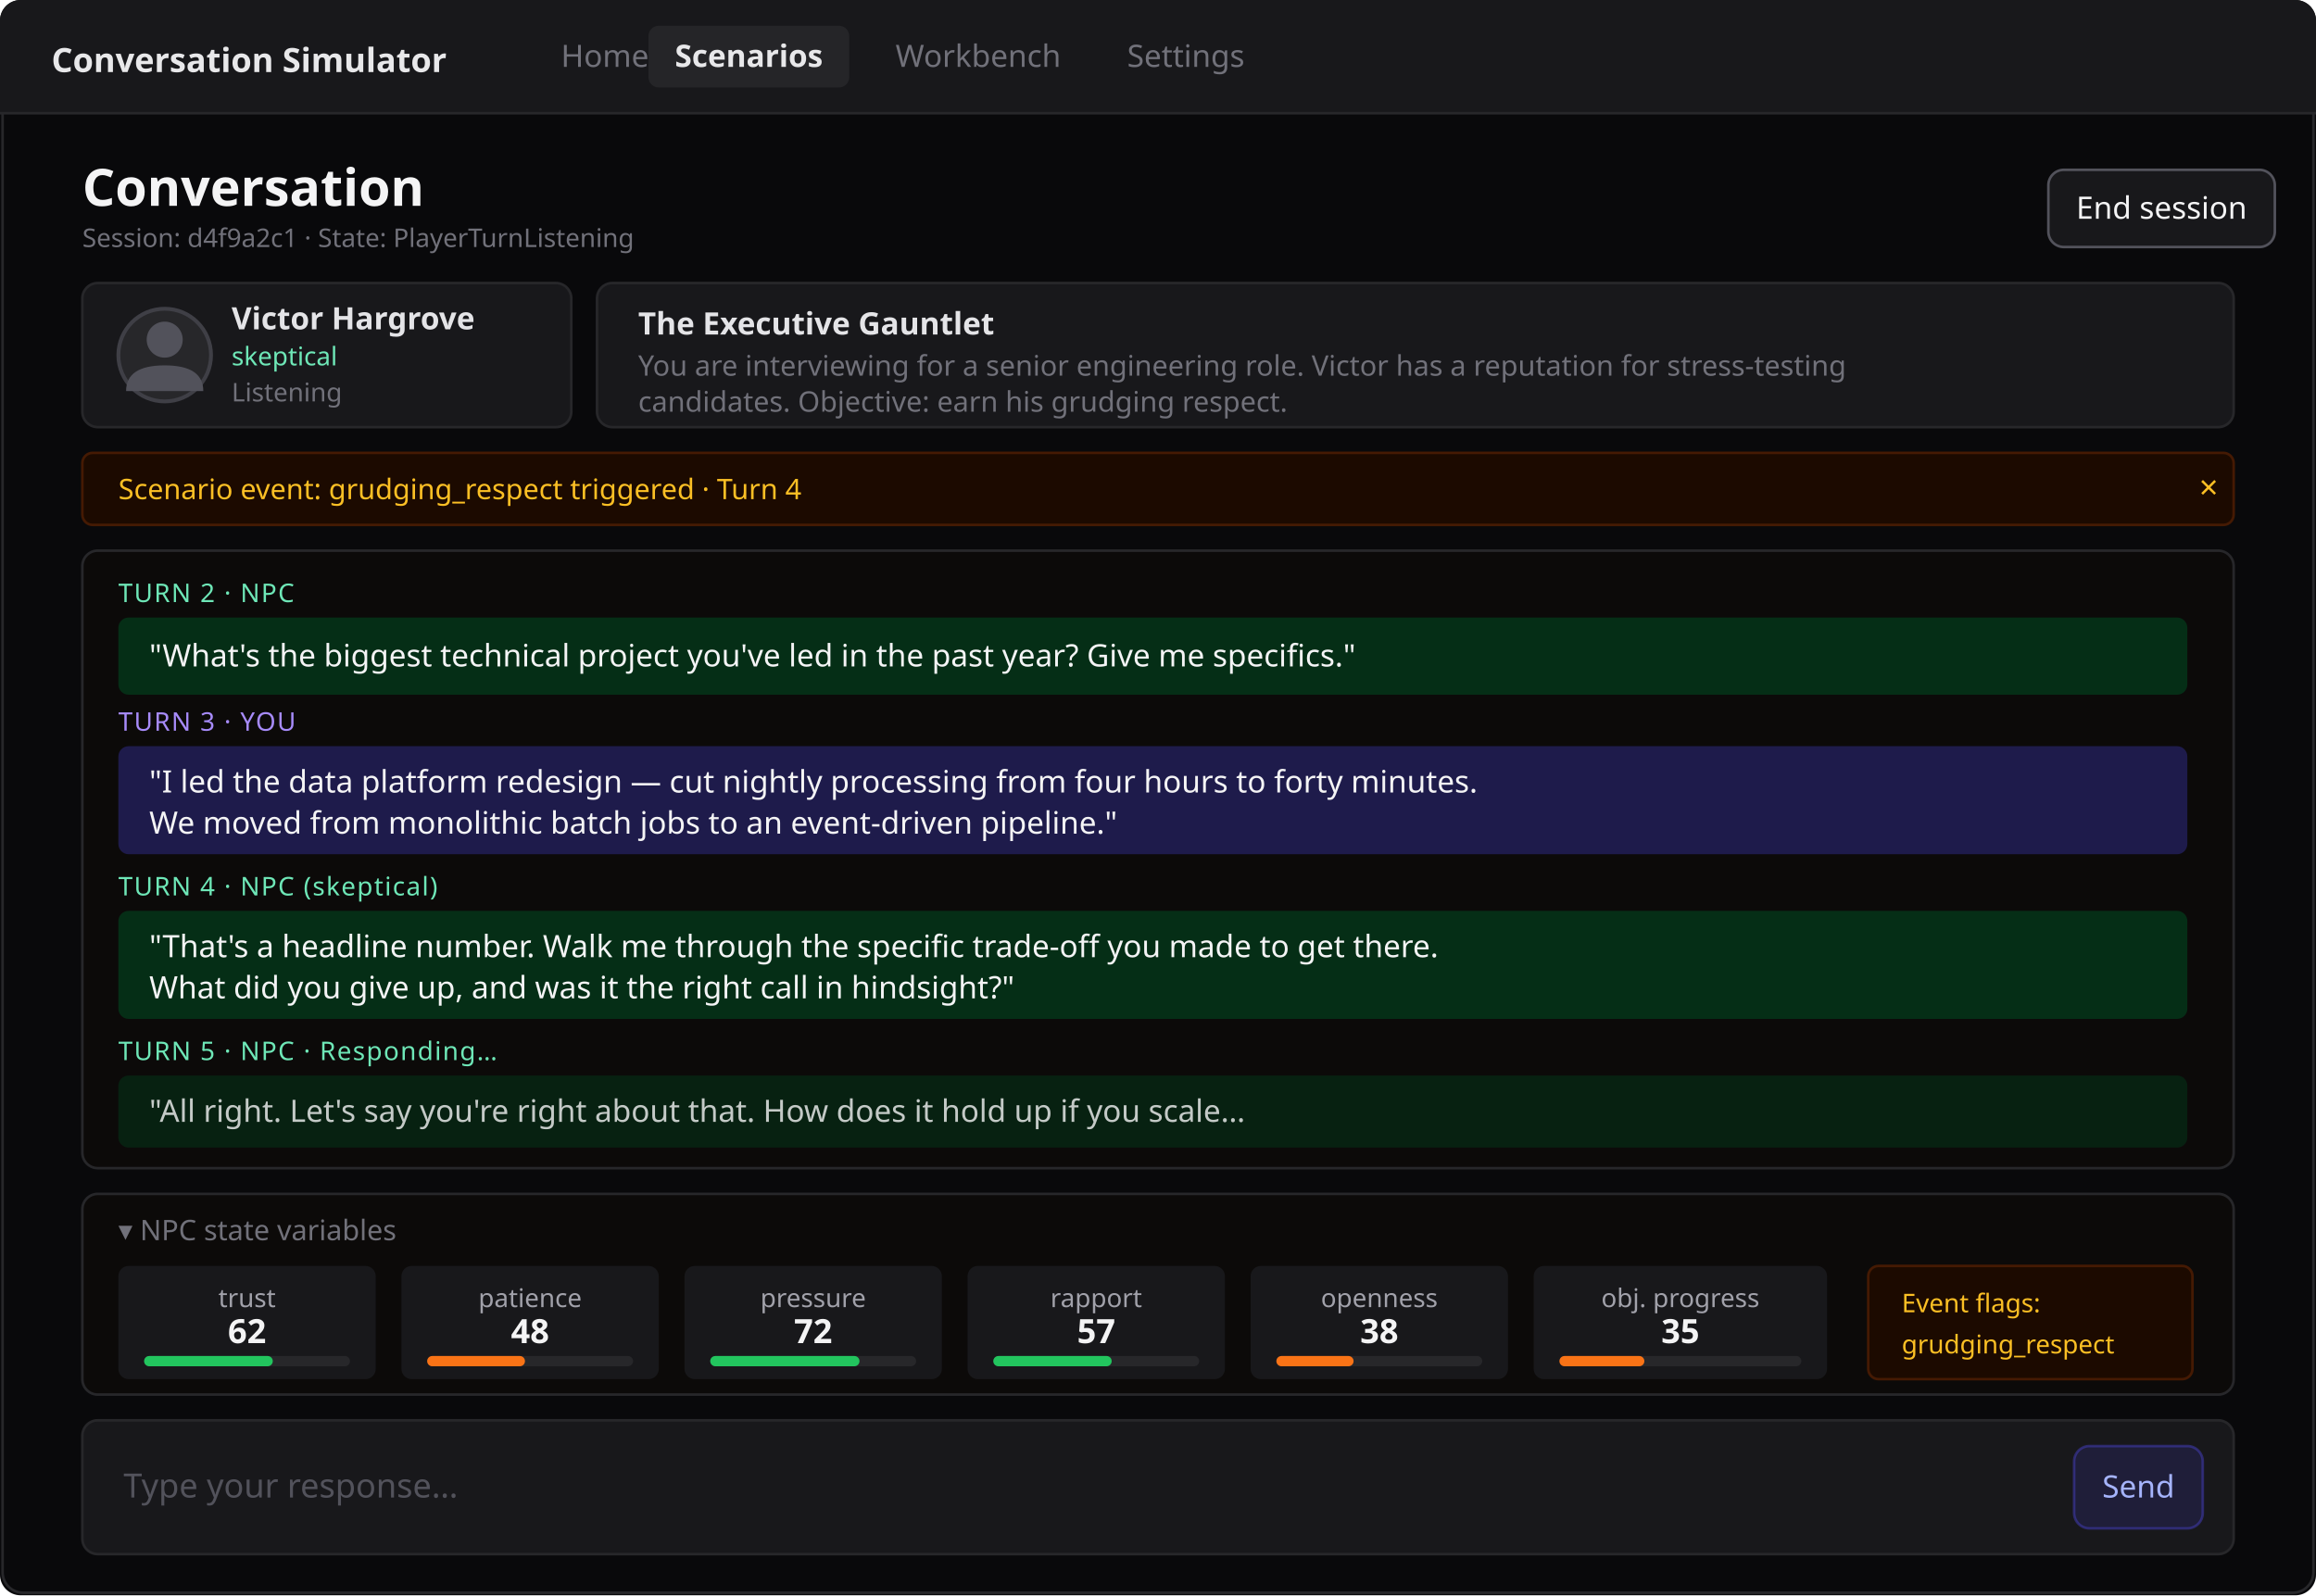
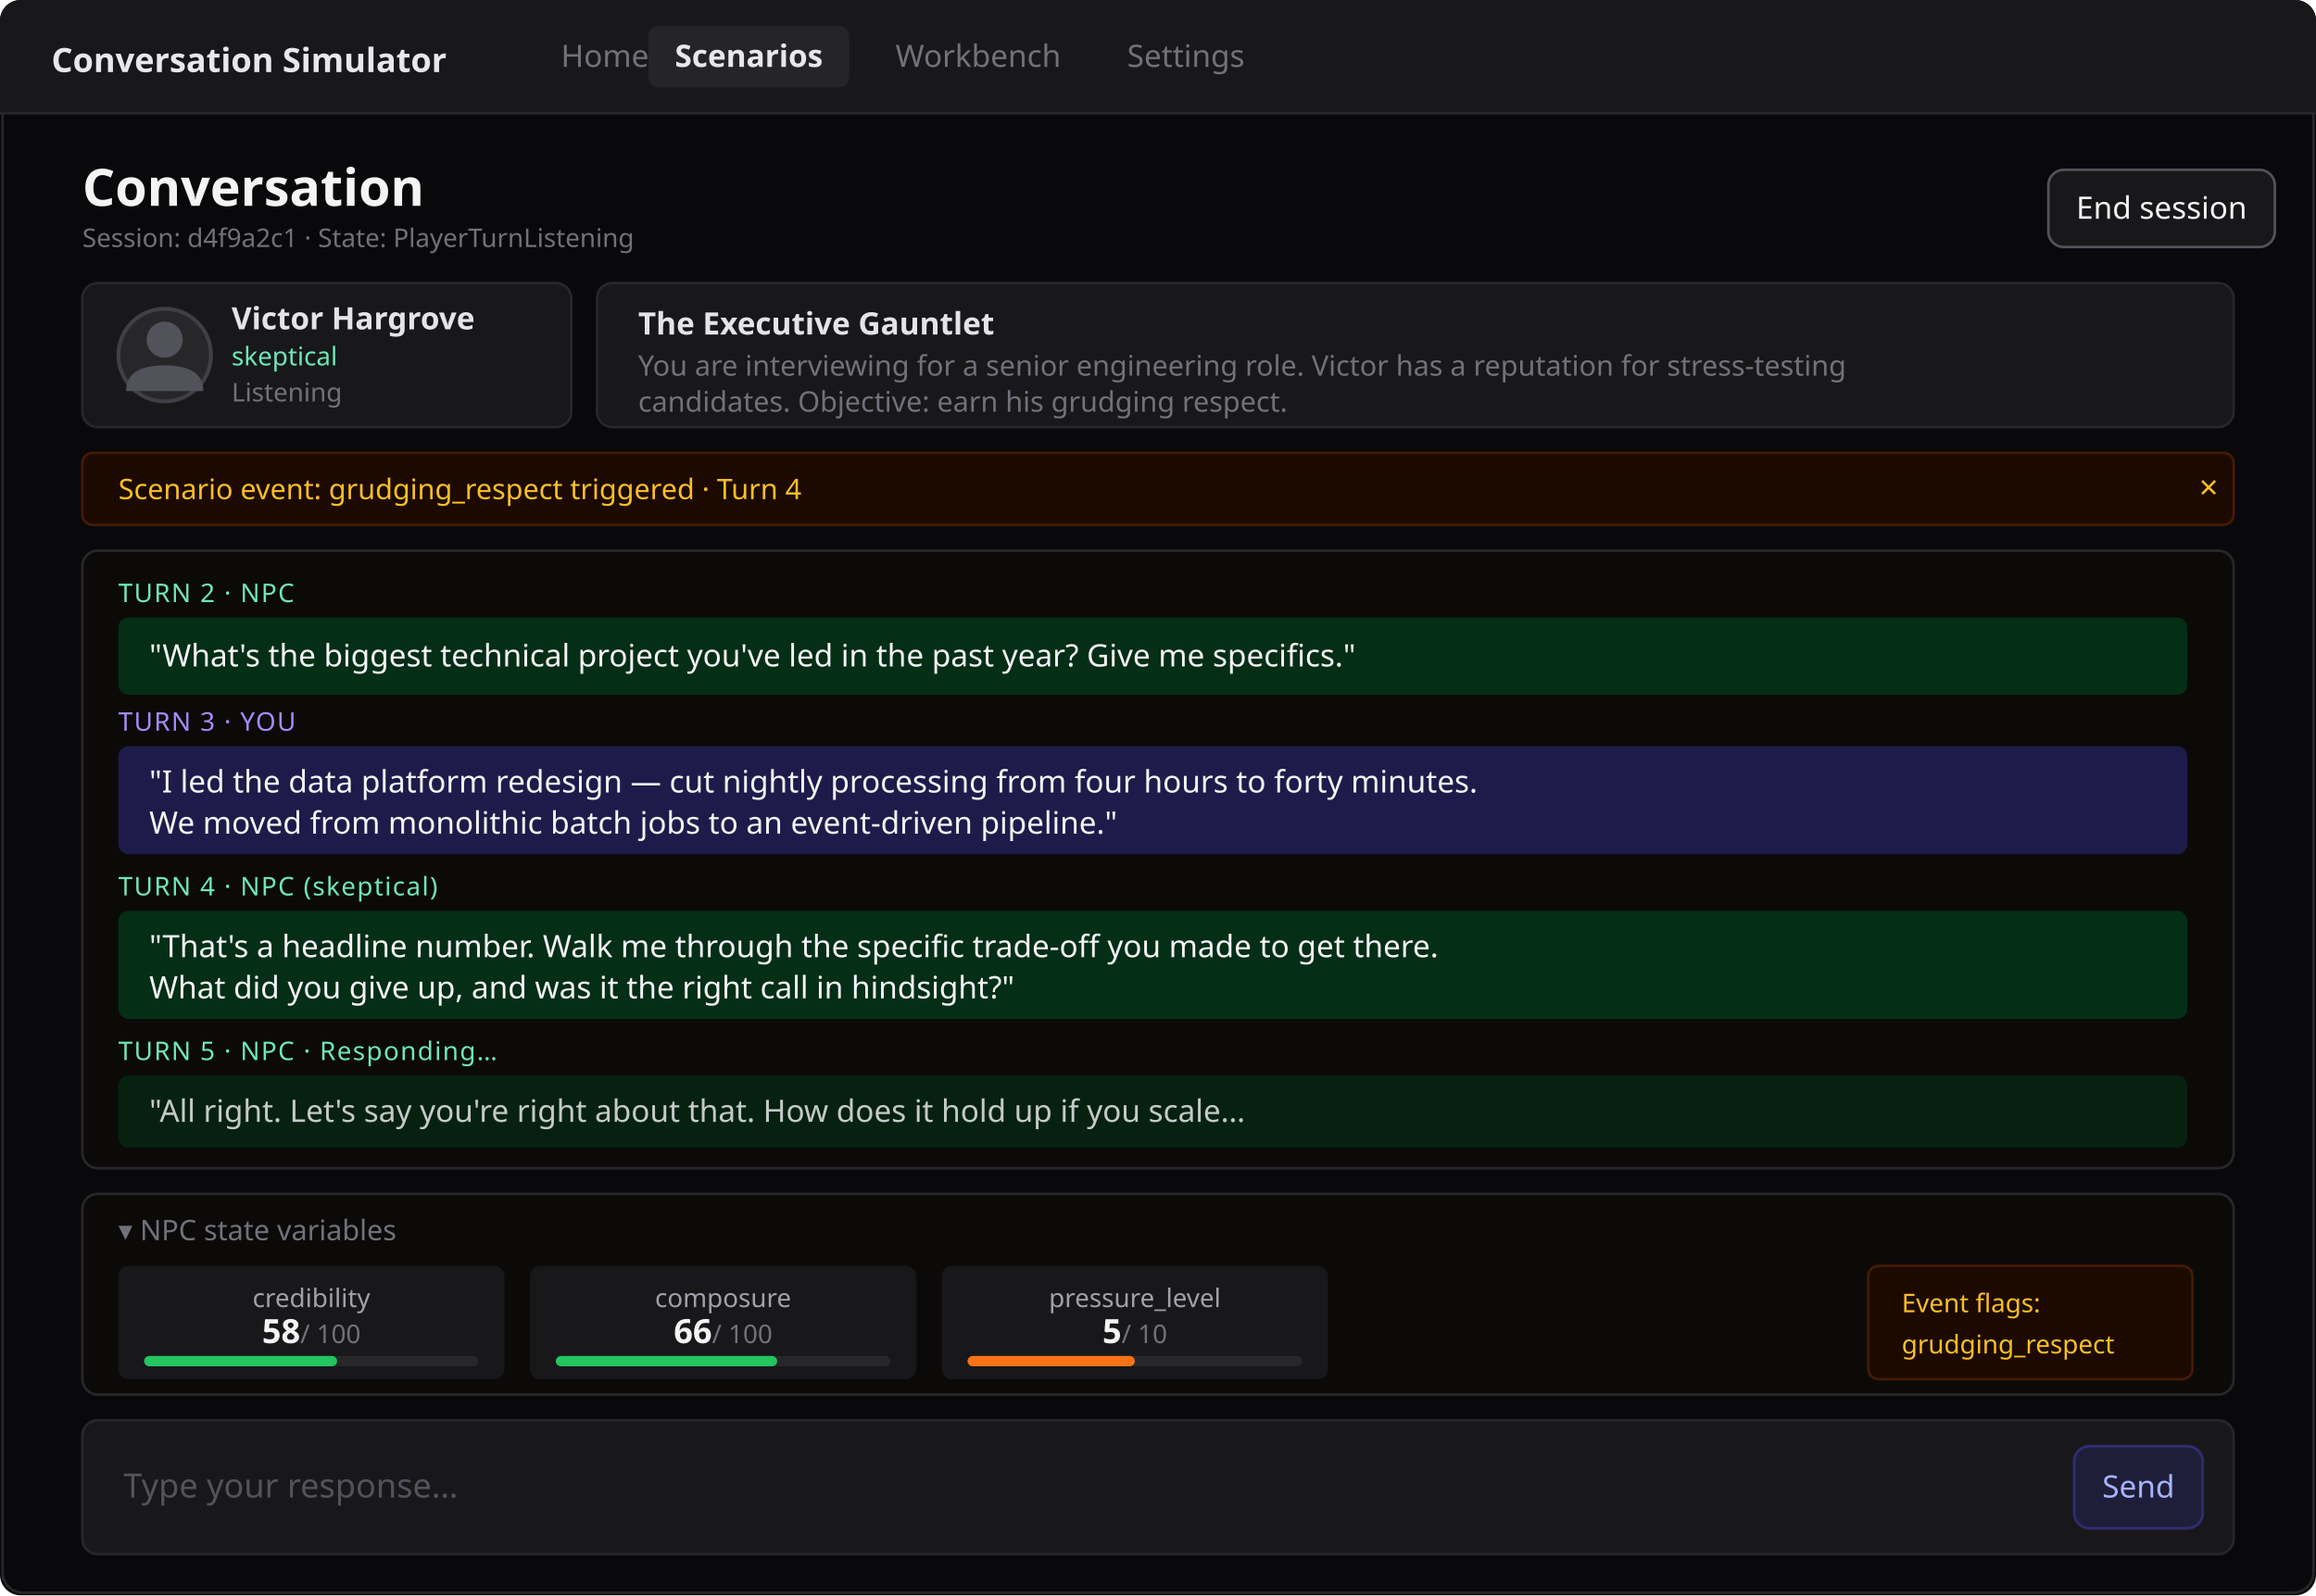
<svg xmlns="http://www.w3.org/2000/svg" width="900" height="620" viewBox="0 0 900 620">
  <rect width="900" height="620" fill="#09090b" rx="8" />
  <rect x="1" y="1" width="898" height="618" fill="none" stroke="#27272a" stroke-width="1" rx="8" />
  <rect x="0" y="0" width="900" height="44" fill="#18181b" rx="8" />
  <rect x="0" y="30" width="900" height="14" fill="#18181b" />
  <line x1="0" y1="44" x2="900" y2="44" stroke="#27272a" stroke-width="1" />
  <text x="20" y="28" font-family="system-ui,sans-serif" font-size="13" font-weight="700" fill="#e8e8ea">Conversation Simulator</text>
  <text x="218" y="26" font-family="system-ui,sans-serif" font-size="12" fill="#71717a">Home</text>
  <rect x="252" y="10" width="78" height="24" rx="4" fill="#252528" />
  <text x="291" y="26" font-family="system-ui,sans-serif" font-size="12" font-weight="600" fill="#e8e8ea" text-anchor="middle">Scenarios</text>
  <text x="348" y="26" font-family="system-ui,sans-serif" font-size="12" fill="#71717a">Workbench</text>
  <text x="438" y="26" font-family="system-ui,sans-serif" font-size="12" fill="#71717a">Settings</text>
  <text x="32" y="80" font-family="system-ui,sans-serif" font-size="20" font-weight="700" fill="#f4f4f5">Conversation</text>
  <text x="32" y="96" font-family="system-ui,sans-serif" font-size="10" fill="#71717a">Session: d4f9a2c1  ·  State: PlayerTurnListening</text>
  <rect x="796" y="66" width="88" height="30" rx="6" fill="#18181b" stroke="#52525b" stroke-width="1" />
  <text x="840" y="85" font-family="system-ui,sans-serif" font-size="12" fill="#f4f4f5" text-anchor="middle">End session</text>
  <rect x="32" y="110" width="190" height="56" rx="6" fill="#18181b" stroke="#27272a" stroke-width="1" />
  <circle cx="64" cy="138" r="18" fill="#27272a" stroke="#3f3f46" stroke-width="1.5" />
  <circle cx="64" cy="132" r="7" fill="#52525b" />
  <path d="M49 152 Q49 142 64 142 Q79 142 79 152" fill="#52525b" />
  <text x="90" y="128" font-family="system-ui,sans-serif" font-size="12" font-weight="600" fill="#e4e4e7">Victor Hargrove</text>
  <text x="90" y="142" font-family="system-ui,sans-serif" font-size="10" fill="#6ee7b7">skeptical</text>
  <text x="90" y="156" font-family="system-ui,sans-serif" font-size="10" fill="#71717a">Listening</text>
  <rect x="232" y="110" width="636" height="56" rx="6" fill="#18181b" stroke="#27272a" stroke-width="1" />
  <text x="248" y="130" font-family="system-ui,sans-serif" font-size="12" font-weight="600" fill="#e4e4e7">The Executive Gauntlet</text>
  <text x="248" y="146" font-family="system-ui,sans-serif" font-size="11" fill="#71717a">You are interviewing for a senior engineering role. Victor has a reputation for stress-testing</text>
  <text x="248" y="160" font-family="system-ui,sans-serif" font-size="11" fill="#71717a">candidates. Objective: earn his grudging respect.</text>
  <rect x="32" y="176" width="836" height="28" rx="4" fill="#1c0a00" stroke="#451a03" stroke-width="1" />
  <text x="46" y="194" font-family="system-ui,sans-serif" font-size="11" fill="#fbbf24">Scenario event:  grudging_respect  triggered  ·  Turn 4</text>
  <text x="862" y="194" font-family="system-ui,sans-serif" font-size="13" fill="#fbbf24" text-anchor="end">×</text>
  <rect x="32" y="214" width="836" height="240" rx="6" fill="#0c0a09" stroke="#27272a" stroke-width="1" />
  <text x="46" y="234" font-family="system-ui,sans-serif" font-size="10" fill="#6ee7b7" letter-spacing="0.05em">TURN 2  ·  NPC</text>
  <rect x="46" y="240" width="804" height="30" rx="4" fill="#052e16" />
  <text x="58" y="259" font-family="system-ui,sans-serif" font-size="12" fill="#f4f4f5">"What's the biggest technical project you've led in the past year? Give me specifics."</text>
  <text x="46" y="284" font-family="system-ui,sans-serif" font-size="10" fill="#a78bfa" letter-spacing="0.05em">TURN 3  ·  YOU</text>
  <rect x="46" y="290" width="804" height="42" rx="4" fill="#1e1b4b" />
  <text x="58" y="308" font-family="system-ui,sans-serif" font-size="12" fill="#f4f4f5">"I led the data platform redesign — cut nightly processing from four hours to forty minutes.</text>
  <text x="58" y="324" font-family="system-ui,sans-serif" font-size="12" fill="#f4f4f5">We moved from monolithic batch jobs to an event-driven pipeline."</text>
  <text x="46" y="348" font-family="system-ui,sans-serif" font-size="10" fill="#6ee7b7" letter-spacing="0.05em">TURN 4  ·  NPC  (skeptical)</text>
  <rect x="46" y="354" width="804" height="42" rx="4" fill="#052e16" />
  <text x="58" y="372" font-family="system-ui,sans-serif" font-size="12" fill="#f4f4f5">"That's a headline number. Walk me through the specific trade-off you made to get there.</text>
  <text x="58" y="388" font-family="system-ui,sans-serif" font-size="12" fill="#f4f4f5">What did you give up, and was it the right call in hindsight?"</text>
  <text x="46" y="412" font-family="system-ui,sans-serif" font-size="10" fill="#6ee7b7" letter-spacing="0.05em">TURN 5  ·  NPC  ·  Responding…</text>
  <rect x="46" y="418" width="804" height="28" rx="4" fill="#052e16" opacity="0.65" />
  <text x="58" y="436" font-family="system-ui,sans-serif" font-size="12" fill="#f4f4f5" opacity="0.8">"All right. Let's say you're right about that. How does it hold up if you scale…</text>
  <rect x="32" y="464" width="836" height="78" rx="6" fill="#0c0a09" stroke="#27272a" stroke-width="1" />
  <text x="46" y="482" font-family="system-ui,sans-serif" font-size="11" fill="#71717a">▾  NPC state variables</text>
-   <rect x="46" y="492" width="100" height="44" rx="4" fill="#18181b" />
-   <text x="96" y="508" font-family="system-ui,sans-serif" font-size="10" fill="#a1a1aa" text-anchor="middle">trust</text>
-   <text x="96" y="522" font-family="system-ui,sans-serif" font-size="13" font-weight="600" fill="#f4f4f5" text-anchor="middle">62</text>
-   <rect x="56" y="527" width="80" height="4" rx="2" fill="#27272a" />
-   <rect x="56" y="527" width="50" height="4" rx="2" fill="#22c55e" />
-   <rect x="156" y="492" width="100" height="44" rx="4" fill="#18181b" />
-   <text x="206" y="508" font-family="system-ui,sans-serif" font-size="10" fill="#a1a1aa" text-anchor="middle">patience</text>
-   <text x="206" y="522" font-family="system-ui,sans-serif" font-size="13" font-weight="600" fill="#f4f4f5" text-anchor="middle">48</text>
-   <rect x="166" y="527" width="80" height="4" rx="2" fill="#27272a" />
-   <rect x="166" y="527" width="38" height="4" rx="2" fill="#f97316" />
-   <rect x="266" y="492" width="100" height="44" rx="4" fill="#18181b" />
-   <text x="316" y="508" font-family="system-ui,sans-serif" font-size="10" fill="#a1a1aa" text-anchor="middle">pressure</text>
-   <text x="316" y="522" font-family="system-ui,sans-serif" font-size="13" font-weight="600" fill="#f4f4f5" text-anchor="middle">72</text>
-   <rect x="276" y="527" width="80" height="4" rx="2" fill="#27272a" />
-   <rect x="276" y="527" width="58" height="4" rx="2" fill="#22c55e" />
-   <rect x="376" y="492" width="100" height="44" rx="4" fill="#18181b" />
-   <text x="426" y="508" font-family="system-ui,sans-serif" font-size="10" fill="#a1a1aa" text-anchor="middle">rapport</text>
-   <text x="426" y="522" font-family="system-ui,sans-serif" font-size="13" font-weight="600" fill="#f4f4f5" text-anchor="middle">57</text>
-   <rect x="386" y="527" width="80" height="4" rx="2" fill="#27272a" />
-   <rect x="386" y="527" width="46" height="4" rx="2" fill="#22c55e" />
-   <rect x="486" y="492" width="100" height="44" rx="4" fill="#18181b" />
-   <text x="536" y="508" font-family="system-ui,sans-serif" font-size="10" fill="#a1a1aa" text-anchor="middle">openness</text>
-   <text x="536" y="522" font-family="system-ui,sans-serif" font-size="13" font-weight="600" fill="#f4f4f5" text-anchor="middle">38</text>
-   <rect x="496" y="527" width="80" height="4" rx="2" fill="#27272a" />
-   <rect x="496" y="527" width="30" height="4" rx="2" fill="#f97316" />
-   <rect x="596" y="492" width="114" height="44" rx="4" fill="#18181b" />
-   <text x="653" y="508" font-family="system-ui,sans-serif" font-size="10" fill="#a1a1aa" text-anchor="middle">obj. progress</text>
-   <text x="653" y="522" font-family="system-ui,sans-serif" font-size="13" font-weight="600" fill="#f4f4f5" text-anchor="middle">35</text>
-   <rect x="606" y="527" width="94" height="4" rx="2" fill="#27272a" />
-   <rect x="606" y="527" width="33" height="4" rx="2" fill="#f97316" />
+   <rect x="46" y="492" width="150" height="44" rx="4" fill="#18181b" />
+   <text x="121" y="508" font-family="system-ui,sans-serif" font-size="10" fill="#a1a1aa" text-anchor="middle">credibility</text>
+   <text x="121" y="522" font-family="system-ui,sans-serif" font-size="13" font-weight="600" fill="#f4f4f5" text-anchor="middle">58<tspan font-size="10" font-weight="400" fill="#71717a"> / 100</tspan>
+   </text>
+   <rect x="56" y="527" width="130" height="4" rx="2" fill="#27272a" />
+   <rect x="56" y="527" width="75" height="4" rx="2" fill="#22c55e" />
+   <rect x="206" y="492" width="150" height="44" rx="4" fill="#18181b" />
+   <text x="281" y="508" font-family="system-ui,sans-serif" font-size="10" fill="#a1a1aa" text-anchor="middle">composure</text>
+   <text x="281" y="522" font-family="system-ui,sans-serif" font-size="13" font-weight="600" fill="#f4f4f5" text-anchor="middle">66<tspan font-size="10" font-weight="400" fill="#71717a"> / 100</tspan>
+   </text>
+   <rect x="216" y="527" width="130" height="4" rx="2" fill="#27272a" />
+   <rect x="216" y="527" width="86" height="4" rx="2" fill="#22c55e" />
+   <rect x="366" y="492" width="150" height="44" rx="4" fill="#18181b" />
+   <text x="441" y="508" font-family="system-ui,sans-serif" font-size="10" fill="#a1a1aa" text-anchor="middle">pressure_level</text>
+   <text x="441" y="522" font-family="system-ui,sans-serif" font-size="13" font-weight="600" fill="#f4f4f5" text-anchor="middle">5<tspan font-size="10" font-weight="400" fill="#71717a"> / 10</tspan>
+   </text>
+   <rect x="376" y="527" width="130" height="4" rx="2" fill="#27272a" />
+   <rect x="376" y="527" width="65" height="4" rx="2" fill="#f97316" />
  <rect x="726" y="492" width="126" height="44" rx="4" fill="#1c0a00" stroke="#451a03" stroke-width="1" />
  <text x="739" y="510" font-family="system-ui,sans-serif" font-size="10" fill="#fbbf24">Event flags:</text>
  <text x="739" y="526" font-family="system-ui,sans-serif" font-size="10" fill="#fbbf24">grudging_respect</text>
  <rect x="32" y="552" width="836" height="52" rx="6" fill="#18181b" stroke="#27272a" stroke-width="1" />
  <text x="48" y="582" font-family="system-ui,sans-serif" font-size="13" fill="#52525b">Type your response…</text>
  <rect x="806" y="562" width="50" height="32" rx="6" fill="rgba(79,70,229,0.15)" stroke="rgba(79,70,229,0.4)" stroke-width="1" />
  <text x="831" y="582" font-family="system-ui,sans-serif" font-size="12" fill="#a5b4fc" text-anchor="middle">Send</text>
</svg>
